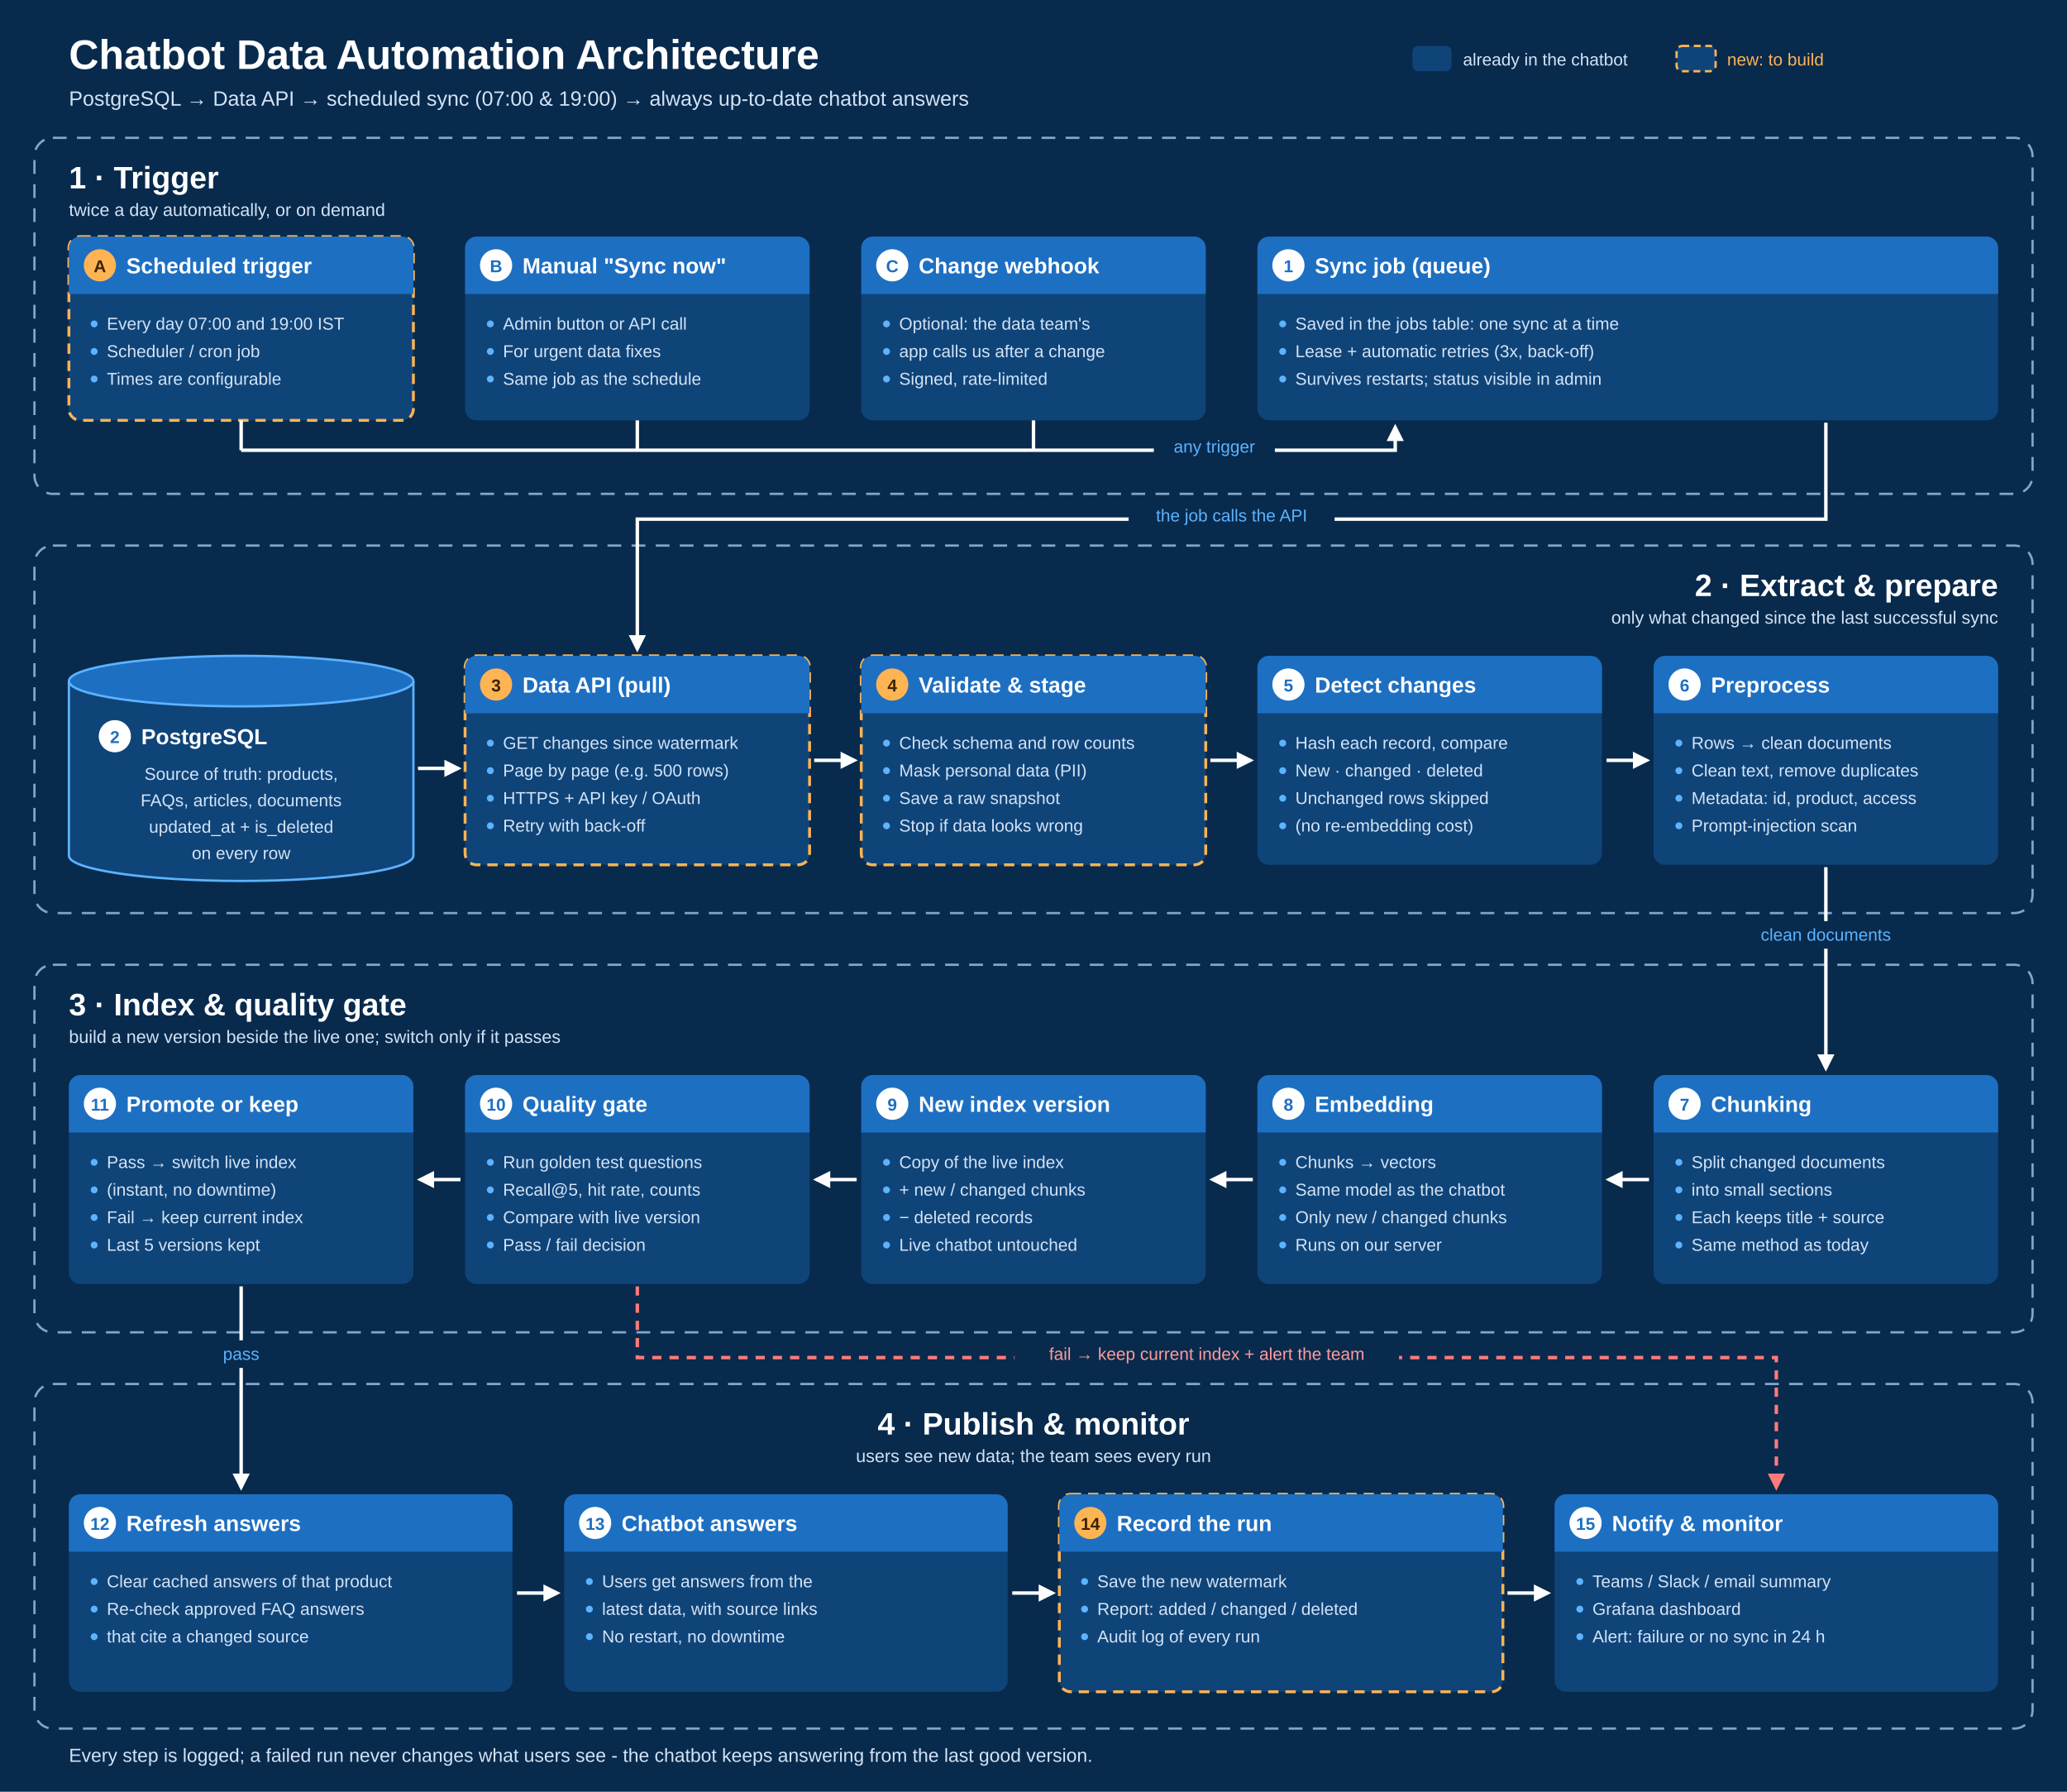
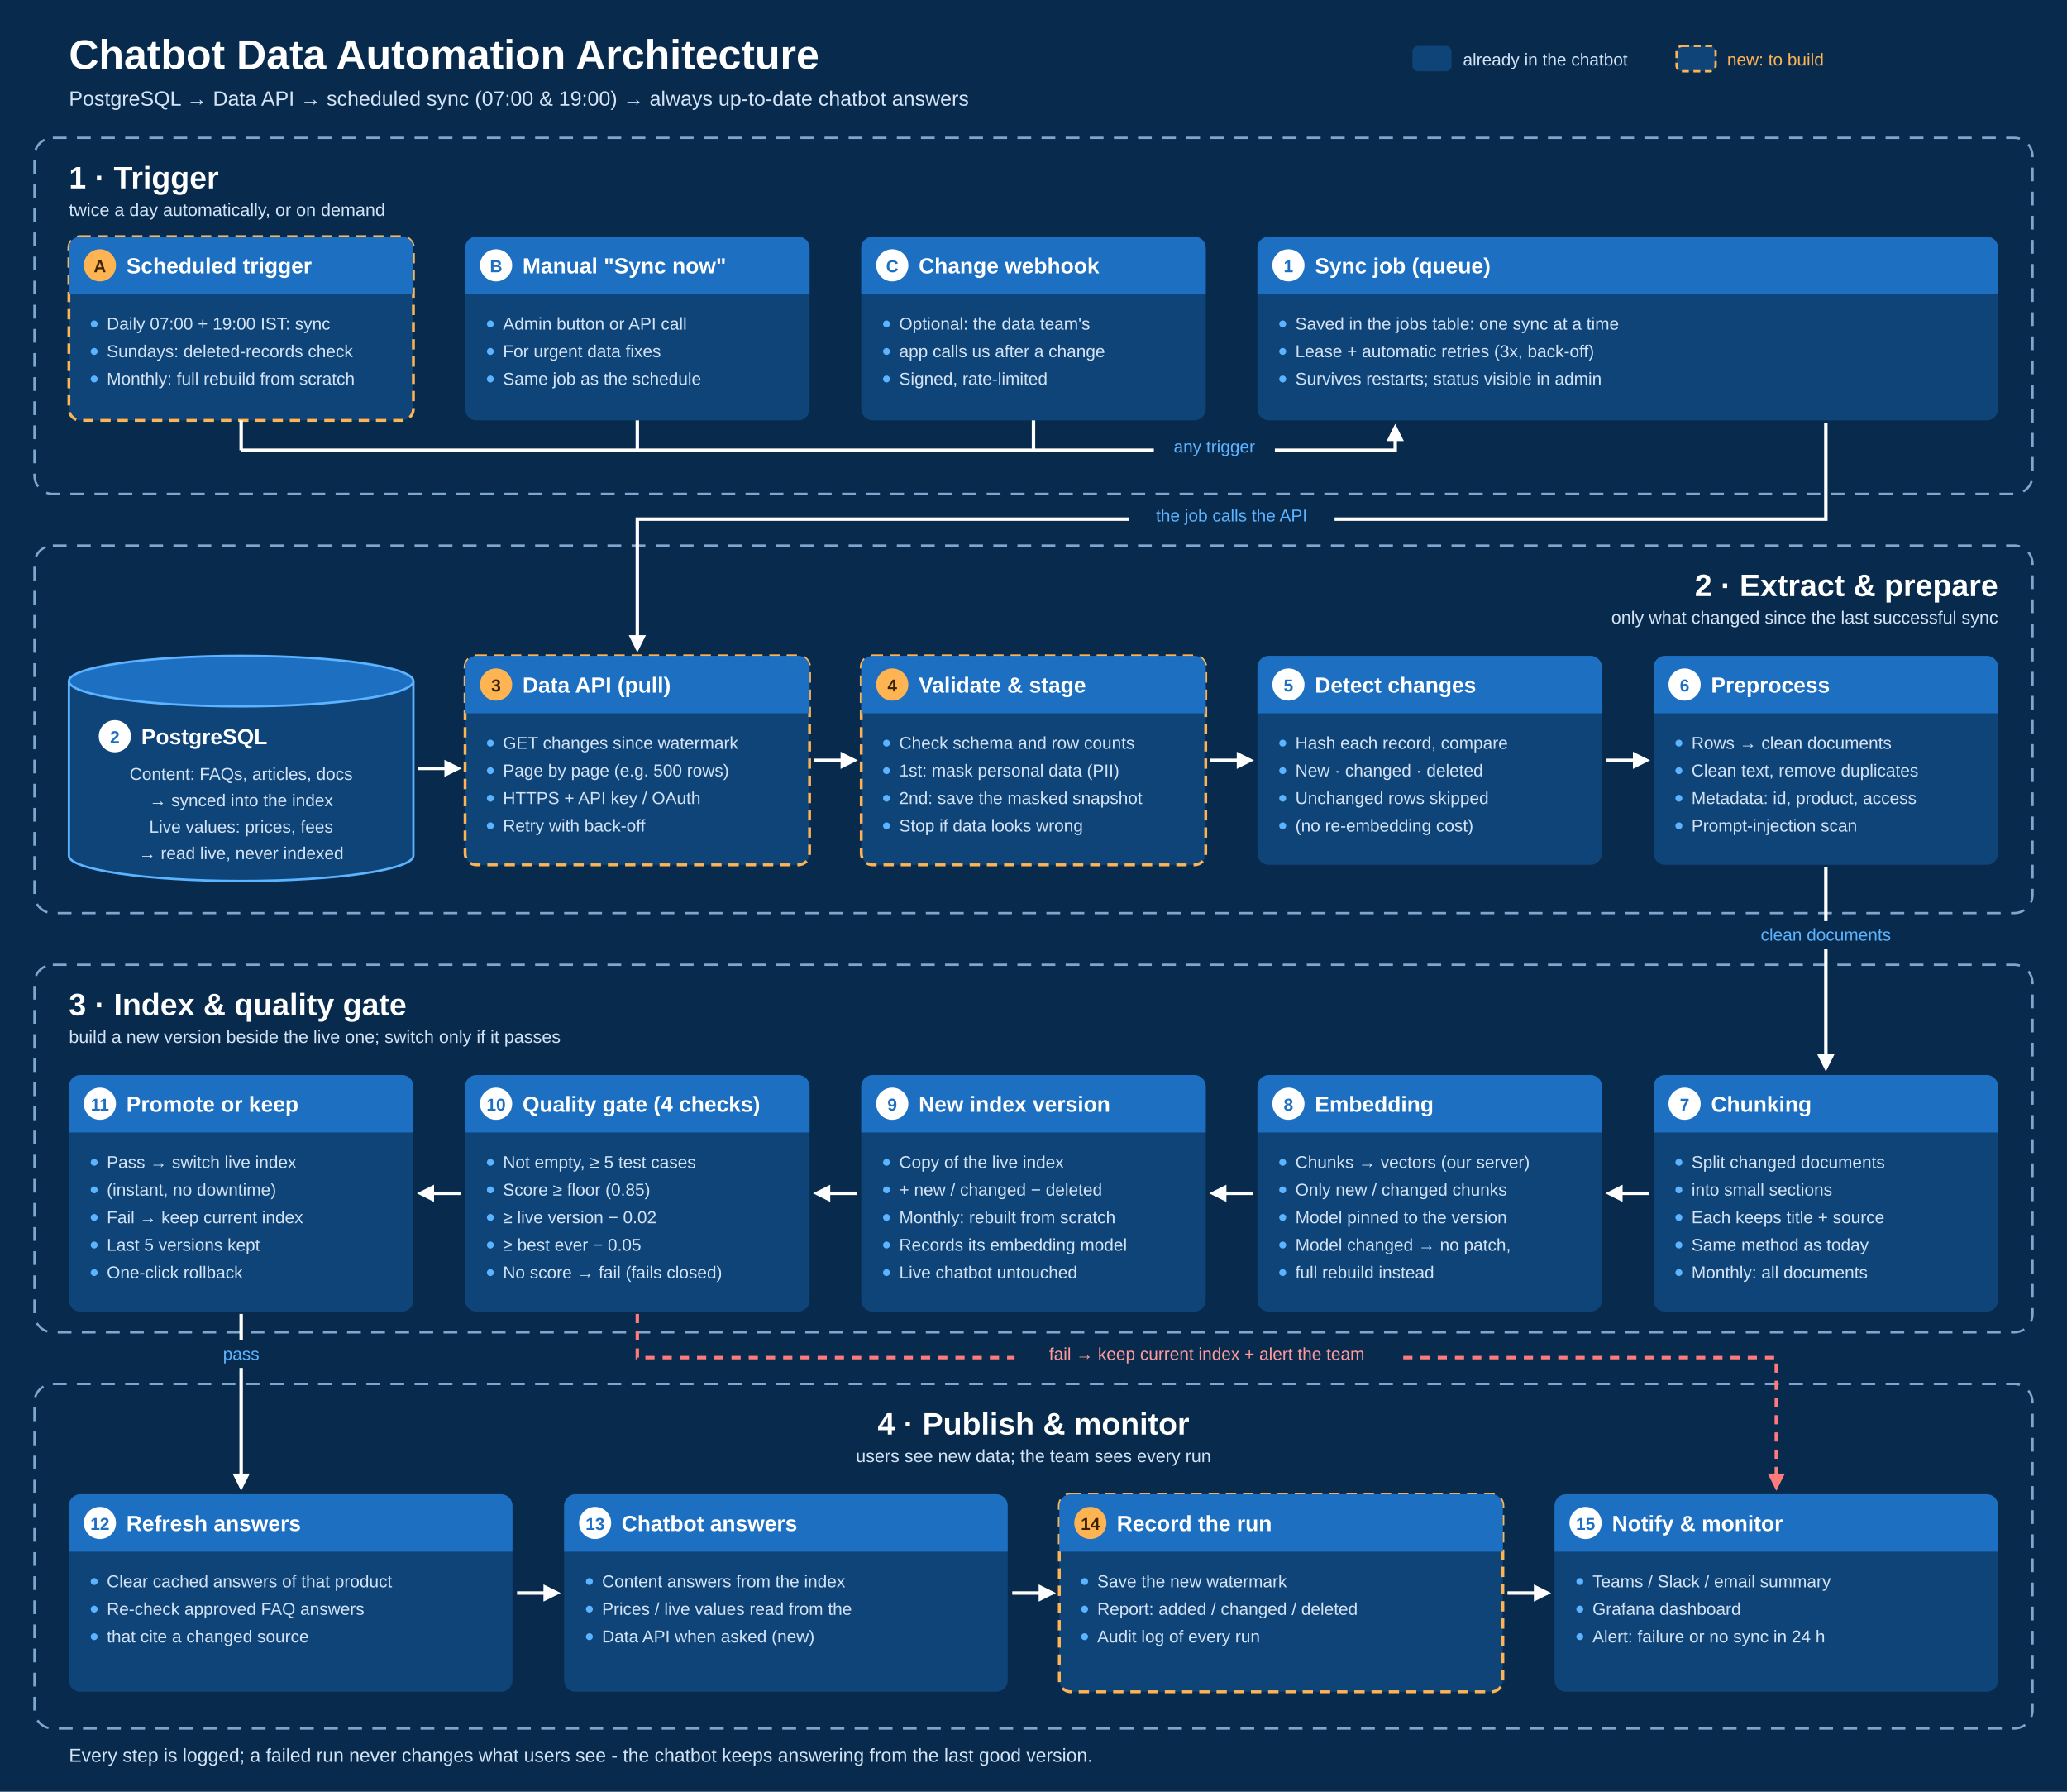
<svg xmlns="http://www.w3.org/2000/svg" viewBox="0 0 1800 1560" width="1800" height="1560" font-family="Segoe UI, Calibri, Arial, sans-serif">
  <defs>
    <marker id="ah" viewBox="0 0 10 10" refX="8" refY="5" markerWidth="5" markerHeight="5" orient="auto-start-reverse">
      <path d="M0,0 L10,5 L0,10 z" fill="#ffffff" />
    </marker>
    <marker id="ahr" viewBox="0 0 10 10" refX="8" refY="5" markerWidth="5" markerHeight="5" orient="auto-start-reverse">
      <path d="M0,0 L10,5 L0,10 z" fill="#ff7b7b" />
    </marker>
  </defs>
  <rect width="1800" height="1560" fill="#082a4d" />
  <text x="60" y="60" font-size="36" fill="#ffffff" font-weight="700" text-anchor="start">Chatbot Data Automation Architecture</text>
  <text x="60" y="92" font-size="18" fill="#d3e3f5" font-weight="400" text-anchor="start">PostgreSQL → Data API → scheduled sync (07:00 &amp; 19:00) → always up-to-date chatbot answers</text>
  <rect x="1230" y="40" width="34" height="22" rx="5" fill="#0f4479" />
  <text x="1274" y="57" font-size="15" fill="#d3e3f5" font-weight="400" text-anchor="start">already in the chatbot</text>
  <rect x="1460" y="40" width="34" height="22" rx="5" fill="#0f4479" stroke="#ffb454" stroke-width="2" stroke-dasharray="6 4" />
  <text x="1504" y="57" font-size="15" fill="#ffb454" font-weight="400" text-anchor="start">new: to build</text>
  <rect x="30" y="120" width="1740" height="310" rx="16" fill="none" stroke="#7fa6cc" stroke-width="2" stroke-dasharray="12 9" />
  <text x="60" y="164" font-size="27" fill="#ffffff" font-weight="600" text-anchor="start">1 · Trigger</text>
  <text x="60" y="188" font-size="15.5" fill="#d3e3f5" font-weight="400" text-anchor="start">twice a day automatically, or on demand</text>
  <rect x="60" y="206" width="300" height="160" rx="10" fill="#0f4479" stroke="#ffb454" stroke-width="2.5" stroke-dasharray="9 6" />
  <path d="M60,216 a10,10 0 0 1 10,-10 h280 a10,10 0 0 1 10,10 v40 h-300 z" fill="#1d6fc2" />
  <circle cx="87" cy="231" r="14" fill="#ffb454" />
  <text x="87" y="237" font-size="15" fill="#3a2400" font-weight="700" text-anchor="middle">A</text>
  <text x="110" y="238" font-size="19" fill="#ffffff" font-weight="600" text-anchor="start">Scheduled trigger</text>
  <circle cx="82" cy="282" r="3" fill="#5cb3ff" />
-   <text x="93" y="287" font-size="15" fill="#d3e3f5" font-weight="400" text-anchor="start">Every day 07:00 and 19:00 IST</text>
+   <text x="93" y="287" font-size="15" fill="#d3e3f5" font-weight="400" text-anchor="start">Daily 07:00 + 19:00 IST: sync</text>
  <circle cx="82" cy="306" r="3" fill="#5cb3ff" />
-   <text x="93" y="311" font-size="15" fill="#d3e3f5" font-weight="400" text-anchor="start">Scheduler / cron job</text>
+   <text x="93" y="311" font-size="15" fill="#d3e3f5" font-weight="400" text-anchor="start">Sundays: deleted-records check</text>
  <circle cx="82" cy="330" r="3" fill="#5cb3ff" />
-   <text x="93" y="335" font-size="15" fill="#d3e3f5" font-weight="400" text-anchor="start">Times are configurable</text>
+   <text x="93" y="335" font-size="15" fill="#d3e3f5" font-weight="400" text-anchor="start">Monthly: full rebuild from scratch</text>
  <rect x="405" y="206" width="300" height="160" rx="10" fill="#0f4479" stroke="none" stroke-width="2.5" />
  <path d="M405,216 a10,10 0 0 1 10,-10 h280 a10,10 0 0 1 10,10 v40 h-300 z" fill="#1d6fc2" />
  <circle cx="432" cy="231" r="14" fill="#ffffff" />
  <text x="432" y="237" font-size="15" fill="#1d6fc2" font-weight="700" text-anchor="middle">B</text>
  <text x="455" y="238" font-size="19" fill="#ffffff" font-weight="600" text-anchor="start">Manual "Sync now"</text>
  <circle cx="427" cy="282" r="3" fill="#5cb3ff" />
  <text x="438" y="287" font-size="15" fill="#d3e3f5" font-weight="400" text-anchor="start">Admin button or API call</text>
  <circle cx="427" cy="306" r="3" fill="#5cb3ff" />
  <text x="438" y="311" font-size="15" fill="#d3e3f5" font-weight="400" text-anchor="start">For urgent data fixes</text>
  <circle cx="427" cy="330" r="3" fill="#5cb3ff" />
  <text x="438" y="335" font-size="15" fill="#d3e3f5" font-weight="400" text-anchor="start">Same job as the schedule</text>
  <rect x="750" y="206" width="300" height="160" rx="10" fill="#0f4479" stroke="none" stroke-width="2.5" />
  <path d="M750,216 a10,10 0 0 1 10,-10 h280 a10,10 0 0 1 10,10 v40 h-300 z" fill="#1d6fc2" />
  <circle cx="777" cy="231" r="14" fill="#ffffff" />
  <text x="777" y="237" font-size="15" fill="#1d6fc2" font-weight="700" text-anchor="middle">C</text>
  <text x="800" y="238" font-size="19" fill="#ffffff" font-weight="600" text-anchor="start">Change webhook</text>
  <circle cx="772" cy="282" r="3" fill="#5cb3ff" />
  <text x="783" y="287" font-size="15" fill="#d3e3f5" font-weight="400" text-anchor="start">Optional: the data team's</text>
  <circle cx="772" cy="306" r="3" fill="#5cb3ff" />
  <text x="783" y="311" font-size="15" fill="#d3e3f5" font-weight="400" text-anchor="start">app calls us after a change</text>
  <circle cx="772" cy="330" r="3" fill="#5cb3ff" />
  <text x="783" y="335" font-size="15" fill="#d3e3f5" font-weight="400" text-anchor="start">Signed, rate-limited</text>
  <rect x="1095" y="206" width="645" height="160" rx="10" fill="#0f4479" stroke="none" stroke-width="2.5" />
  <path d="M1095,216 a10,10 0 0 1 10,-10 h625 a10,10 0 0 1 10,10 v40 h-645 z" fill="#1d6fc2" />
  <circle cx="1122" cy="231" r="14" fill="#ffffff" />
  <text x="1122" y="237" font-size="15" fill="#1d6fc2" font-weight="700" text-anchor="middle">1</text>
  <text x="1145" y="238" font-size="19" fill="#ffffff" font-weight="600" text-anchor="start">Sync job (queue)</text>
  <circle cx="1117" cy="282" r="3" fill="#5cb3ff" />
  <text x="1128" y="287" font-size="15" fill="#d3e3f5" font-weight="400" text-anchor="start">Saved in the jobs table: one sync at a time</text>
  <circle cx="1117" cy="306" r="3" fill="#5cb3ff" />
  <text x="1128" y="311" font-size="15" fill="#d3e3f5" font-weight="400" text-anchor="start">Lease + automatic retries (3x, back-off)</text>
  <circle cx="1117" cy="330" r="3" fill="#5cb3ff" />
  <text x="1128" y="335" font-size="15" fill="#d3e3f5" font-weight="400" text-anchor="start">Survives restarts; status visible in admin</text>
  <line x1="210.0" y1="366" x2="210.0" y2="392" stroke="#ffffff" stroke-width="3" />
  <line x1="555.0" y1="366" x2="555.0" y2="392" stroke="#ffffff" stroke-width="3" />
  <line x1="900.0" y1="366" x2="900.0" y2="392" stroke="#ffffff" stroke-width="3" />
  <polyline points="210.0,392 1215,392 1215,372" fill="none" stroke="#ffffff" stroke-width="3" marker-end="url(#ah)" />
  <rect x="1004.8" y="377" width="105.4" height="24" fill="#082a4d" />
  <text x="1057.5" y="394" font-size="15" fill="#5cb3ff" font-weight="400" text-anchor="middle">any trigger</text>
  <rect x="30" y="475" width="1740" height="320" rx="16" fill="none" stroke="#7fa6cc" stroke-width="2" stroke-dasharray="12 9" />
  <text x="1740" y="519" font-size="27" fill="#ffffff" font-weight="600" text-anchor="end">2 · Extract &amp; prepare</text>
  <text x="1740" y="543" font-size="15.5" fill="#d3e3f5" font-weight="400" text-anchor="end">only what changed since the last successful sync</text>
  <path d="M60,593 v152 a150.0,22 0 0 0 300,0 v-152" fill="#0f4479" stroke="#5cb3ff" stroke-width="2" />
  <ellipse cx="210.0" cy="593" rx="150.0" ry="22" fill="#1d6fc2" stroke="#5cb3ff" stroke-width="2" />
  <circle cx="100" cy="641" r="14" fill="#ffffff" />
  <text x="100" y="647" font-size="15" fill="#1d6fc2" font-weight="700" text-anchor="middle">2</text>
  <text x="123" y="648" font-size="19" fill="#ffffff" font-weight="600" text-anchor="start">PostgreSQL</text>
-   <text x="210.0" y="679" font-size="15" fill="#d3e3f5" font-weight="400" text-anchor="middle">Source of truth: products,</text>
-   <text x="210.0" y="702" font-size="15" fill="#d3e3f5" font-weight="400" text-anchor="middle">FAQs, articles, documents</text>
-   <text x="210.0" y="725" font-size="15" fill="#d3e3f5" font-weight="400" text-anchor="middle">updated_at + is_deleted</text>
-   <text x="210.0" y="748" font-size="15" fill="#d3e3f5" font-weight="400" text-anchor="middle">on every row</text>
+   <text x="210.0" y="679" font-size="15" fill="#d3e3f5" font-weight="400" text-anchor="middle">Content: FAQs, articles, docs</text>
+   <text x="210.0" y="702" font-size="15" fill="#d3e3f5" font-weight="400" text-anchor="middle">→ synced into the index</text>
+   <text x="210.0" y="725" font-size="15" fill="#d3e3f5" font-weight="400" text-anchor="middle">Live values: prices, fees</text>
+   <text x="210.0" y="748" font-size="15" fill="#d3e3f5" font-weight="400" text-anchor="middle">→ read live, never indexed</text>
  <rect x="405" y="571" width="300" height="182" rx="10" fill="#0f4479" stroke="#ffb454" stroke-width="2.5" stroke-dasharray="9 6" />
  <path d="M405,581 a10,10 0 0 1 10,-10 h280 a10,10 0 0 1 10,10 v40 h-300 z" fill="#1d6fc2" />
  <circle cx="432" cy="596" r="14" fill="#ffb454" />
  <text x="432" y="602" font-size="15" fill="#3a2400" font-weight="700" text-anchor="middle">3</text>
  <text x="455" y="603" font-size="19" fill="#ffffff" font-weight="600" text-anchor="start">Data API (pull)</text>
  <circle cx="427" cy="647" r="3" fill="#5cb3ff" />
  <text x="438" y="652" font-size="15" fill="#d3e3f5" font-weight="400" text-anchor="start">GET changes since watermark</text>
  <circle cx="427" cy="671" r="3" fill="#5cb3ff" />
  <text x="438" y="676" font-size="15" fill="#d3e3f5" font-weight="400" text-anchor="start">Page by page (e.g. 500 rows)</text>
  <circle cx="427" cy="695" r="3" fill="#5cb3ff" />
  <text x="438" y="700" font-size="15" fill="#d3e3f5" font-weight="400" text-anchor="start">HTTPS + API key / OAuth</text>
  <circle cx="427" cy="719" r="3" fill="#5cb3ff" />
  <text x="438" y="724" font-size="15" fill="#d3e3f5" font-weight="400" text-anchor="start">Retry with back-off</text>
  <rect x="750" y="571" width="300" height="182" rx="10" fill="#0f4479" stroke="#ffb454" stroke-width="2.5" stroke-dasharray="9 6" />
  <path d="M750,581 a10,10 0 0 1 10,-10 h280 a10,10 0 0 1 10,10 v40 h-300 z" fill="#1d6fc2" />
  <circle cx="777" cy="596" r="14" fill="#ffb454" />
  <text x="777" y="602" font-size="15" fill="#3a2400" font-weight="700" text-anchor="middle">4</text>
  <text x="800" y="603" font-size="19" fill="#ffffff" font-weight="600" text-anchor="start">Validate &amp; stage</text>
  <circle cx="772" cy="647" r="3" fill="#5cb3ff" />
  <text x="783" y="652" font-size="15" fill="#d3e3f5" font-weight="400" text-anchor="start">Check schema and row counts</text>
  <circle cx="772" cy="671" r="3" fill="#5cb3ff" />
-   <text x="783" y="676" font-size="15" fill="#d3e3f5" font-weight="400" text-anchor="start">Mask personal data (PII)</text>
+   <text x="783" y="676" font-size="15" fill="#d3e3f5" font-weight="400" text-anchor="start">1st: mask personal data (PII)</text>
  <circle cx="772" cy="695" r="3" fill="#5cb3ff" />
-   <text x="783" y="700" font-size="15" fill="#d3e3f5" font-weight="400" text-anchor="start">Save a raw snapshot</text>
+   <text x="783" y="700" font-size="15" fill="#d3e3f5" font-weight="400" text-anchor="start">2nd: save the masked snapshot</text>
  <circle cx="772" cy="719" r="3" fill="#5cb3ff" />
  <text x="783" y="724" font-size="15" fill="#d3e3f5" font-weight="400" text-anchor="start">Stop if data looks wrong</text>
  <rect x="1095" y="571" width="300" height="182" rx="10" fill="#0f4479" stroke="none" stroke-width="2.5" />
  <path d="M1095,581 a10,10 0 0 1 10,-10 h280 a10,10 0 0 1 10,10 v40 h-300 z" fill="#1d6fc2" />
  <circle cx="1122" cy="596" r="14" fill="#ffffff" />
  <text x="1122" y="602" font-size="15" fill="#1d6fc2" font-weight="700" text-anchor="middle">5</text>
  <text x="1145" y="603" font-size="19" fill="#ffffff" font-weight="600" text-anchor="start">Detect changes</text>
  <circle cx="1117" cy="647" r="3" fill="#5cb3ff" />
  <text x="1128" y="652" font-size="15" fill="#d3e3f5" font-weight="400" text-anchor="start">Hash each record, compare</text>
  <circle cx="1117" cy="671" r="3" fill="#5cb3ff" />
  <text x="1128" y="676" font-size="15" fill="#d3e3f5" font-weight="400" text-anchor="start">New · changed · deleted</text>
  <circle cx="1117" cy="695" r="3" fill="#5cb3ff" />
  <text x="1128" y="700" font-size="15" fill="#d3e3f5" font-weight="400" text-anchor="start">Unchanged rows skipped</text>
  <circle cx="1117" cy="719" r="3" fill="#5cb3ff" />
  <text x="1128" y="724" font-size="15" fill="#d3e3f5" font-weight="400" text-anchor="start">(no re-embedding cost)</text>
  <rect x="1440" y="571" width="300" height="182" rx="10" fill="#0f4479" stroke="none" stroke-width="2.5" />
  <path d="M1440,581 a10,10 0 0 1 10,-10 h280 a10,10 0 0 1 10,10 v40 h-300 z" fill="#1d6fc2" />
  <circle cx="1467" cy="596" r="14" fill="#ffffff" />
  <text x="1467" y="602" font-size="15" fill="#1d6fc2" font-weight="700" text-anchor="middle">6</text>
  <text x="1490" y="603" font-size="19" fill="#ffffff" font-weight="600" text-anchor="start">Preprocess</text>
  <circle cx="1462" cy="647" r="3" fill="#5cb3ff" />
  <text x="1473" y="652" font-size="15" fill="#d3e3f5" font-weight="400" text-anchor="start">Rows → clean documents</text>
  <circle cx="1462" cy="671" r="3" fill="#5cb3ff" />
  <text x="1473" y="676" font-size="15" fill="#d3e3f5" font-weight="400" text-anchor="start">Clean text, remove duplicates</text>
  <circle cx="1462" cy="695" r="3" fill="#5cb3ff" />
  <text x="1473" y="700" font-size="15" fill="#d3e3f5" font-weight="400" text-anchor="start">Metadata: id, product, access</text>
  <circle cx="1462" cy="719" r="3" fill="#5cb3ff" />
  <text x="1473" y="724" font-size="15" fill="#d3e3f5" font-weight="400" text-anchor="start">Prompt-injection scan</text>
  <line x1="364" y1="669.0" x2="399" y2="669.0" stroke="#ffffff" stroke-width="3" marker-end="url(#ah)" />
  <line x1="709" y1="662.0" x2="744" y2="662.0" stroke="#ffffff" stroke-width="3" marker-end="url(#ah)" />
  <line x1="1054" y1="662.0" x2="1089" y2="662.0" stroke="#ffffff" stroke-width="3" marker-end="url(#ah)" />
  <line x1="1399" y1="662.0" x2="1434" y2="662.0" stroke="#ffffff" stroke-width="3" marker-end="url(#ah)" />
  <polyline points="1590.0,368 1590.0,452 555.0,452 555.0,565" fill="none" stroke="#ffffff" stroke-width="3" marker-end="url(#ah)" />
  <rect x="982.8" y="437" width="179.4" height="24" fill="#082a4d" />
  <text x="1072.5" y="454" font-size="15" fill="#5cb3ff" font-weight="400" text-anchor="middle">the job calls the API</text>
  <rect x="30" y="840" width="1740" height="320" rx="16" fill="none" stroke="#7fa6cc" stroke-width="2" stroke-dasharray="12 9" />
  <text x="60" y="884" font-size="27" fill="#ffffff" font-weight="600" text-anchor="start">3 · Index &amp; quality gate</text>
  <text x="60" y="908" font-size="15.5" fill="#d3e3f5" font-weight="400" text-anchor="start">build a new version beside the live one; switch only if it passes</text>
-   <rect x="1440" y="936" width="300" height="182" rx="10" fill="#0f4479" stroke="none" stroke-width="2.5" />
+   <rect x="1440" y="936" width="300" height="206" rx="10" fill="#0f4479" stroke="none" stroke-width="2.5" />
  <path d="M1440,946 a10,10 0 0 1 10,-10 h280 a10,10 0 0 1 10,10 v40 h-300 z" fill="#1d6fc2" />
  <circle cx="1467" cy="961" r="14" fill="#ffffff" />
  <text x="1467" y="967" font-size="15" fill="#1d6fc2" font-weight="700" text-anchor="middle">7</text>
  <text x="1490" y="968" font-size="19" fill="#ffffff" font-weight="600" text-anchor="start">Chunking</text>
  <circle cx="1462" cy="1012" r="3" fill="#5cb3ff" />
  <text x="1473" y="1017" font-size="15" fill="#d3e3f5" font-weight="400" text-anchor="start">Split changed documents</text>
  <circle cx="1462" cy="1036" r="3" fill="#5cb3ff" />
  <text x="1473" y="1041" font-size="15" fill="#d3e3f5" font-weight="400" text-anchor="start">into small sections</text>
  <circle cx="1462" cy="1060" r="3" fill="#5cb3ff" />
  <text x="1473" y="1065" font-size="15" fill="#d3e3f5" font-weight="400" text-anchor="start">Each keeps title + source</text>
  <circle cx="1462" cy="1084" r="3" fill="#5cb3ff" />
  <text x="1473" y="1089" font-size="15" fill="#d3e3f5" font-weight="400" text-anchor="start">Same method as today</text>
-   <rect x="1095" y="936" width="300" height="182" rx="10" fill="#0f4479" stroke="none" stroke-width="2.5" />
+   <circle cx="1462" cy="1108" r="3" fill="#5cb3ff" />
+   <text x="1473" y="1113" font-size="15" fill="#d3e3f5" font-weight="400" text-anchor="start">Monthly: all documents</text>
+   <rect x="1095" y="936" width="300" height="206" rx="10" fill="#0f4479" stroke="none" stroke-width="2.5" />
  <path d="M1095,946 a10,10 0 0 1 10,-10 h280 a10,10 0 0 1 10,10 v40 h-300 z" fill="#1d6fc2" />
  <circle cx="1122" cy="961" r="14" fill="#ffffff" />
  <text x="1122" y="967" font-size="15" fill="#1d6fc2" font-weight="700" text-anchor="middle">8</text>
  <text x="1145" y="968" font-size="19" fill="#ffffff" font-weight="600" text-anchor="start">Embedding</text>
  <circle cx="1117" cy="1012" r="3" fill="#5cb3ff" />
-   <text x="1128" y="1017" font-size="15" fill="#d3e3f5" font-weight="400" text-anchor="start">Chunks → vectors</text>
+   <text x="1128" y="1017" font-size="15" fill="#d3e3f5" font-weight="400" text-anchor="start">Chunks → vectors (our server)</text>
  <circle cx="1117" cy="1036" r="3" fill="#5cb3ff" />
-   <text x="1128" y="1041" font-size="15" fill="#d3e3f5" font-weight="400" text-anchor="start">Same model as the chatbot</text>
+   <text x="1128" y="1041" font-size="15" fill="#d3e3f5" font-weight="400" text-anchor="start">Only new / changed chunks</text>
  <circle cx="1117" cy="1060" r="3" fill="#5cb3ff" />
-   <text x="1128" y="1065" font-size="15" fill="#d3e3f5" font-weight="400" text-anchor="start">Only new / changed chunks</text>
+   <text x="1128" y="1065" font-size="15" fill="#d3e3f5" font-weight="400" text-anchor="start">Model pinned to the version</text>
  <circle cx="1117" cy="1084" r="3" fill="#5cb3ff" />
-   <text x="1128" y="1089" font-size="15" fill="#d3e3f5" font-weight="400" text-anchor="start">Runs on our server</text>
-   <rect x="750" y="936" width="300" height="182" rx="10" fill="#0f4479" stroke="none" stroke-width="2.5" />
+   <text x="1128" y="1089" font-size="15" fill="#d3e3f5" font-weight="400" text-anchor="start">Model changed → no patch,</text>
+   <circle cx="1117" cy="1108" r="3" fill="#5cb3ff" />
+   <text x="1128" y="1113" font-size="15" fill="#d3e3f5" font-weight="400" text-anchor="start">full rebuild instead</text>
+   <rect x="750" y="936" width="300" height="206" rx="10" fill="#0f4479" stroke="none" stroke-width="2.5" />
  <path d="M750,946 a10,10 0 0 1 10,-10 h280 a10,10 0 0 1 10,10 v40 h-300 z" fill="#1d6fc2" />
  <circle cx="777" cy="961" r="14" fill="#ffffff" />
  <text x="777" y="967" font-size="15" fill="#1d6fc2" font-weight="700" text-anchor="middle">9</text>
  <text x="800" y="968" font-size="19" fill="#ffffff" font-weight="600" text-anchor="start">New index version</text>
  <circle cx="772" cy="1012" r="3" fill="#5cb3ff" />
  <text x="783" y="1017" font-size="15" fill="#d3e3f5" font-weight="400" text-anchor="start">Copy of the live index</text>
  <circle cx="772" cy="1036" r="3" fill="#5cb3ff" />
-   <text x="783" y="1041" font-size="15" fill="#d3e3f5" font-weight="400" text-anchor="start">+ new / changed chunks</text>
+   <text x="783" y="1041" font-size="15" fill="#d3e3f5" font-weight="400" text-anchor="start">+ new / changed − deleted</text>
  <circle cx="772" cy="1060" r="3" fill="#5cb3ff" />
-   <text x="783" y="1065" font-size="15" fill="#d3e3f5" font-weight="400" text-anchor="start">− deleted records</text>
+   <text x="783" y="1065" font-size="15" fill="#d3e3f5" font-weight="400" text-anchor="start">Monthly: rebuilt from scratch</text>
  <circle cx="772" cy="1084" r="3" fill="#5cb3ff" />
-   <text x="783" y="1089" font-size="15" fill="#d3e3f5" font-weight="400" text-anchor="start">Live chatbot untouched</text>
-   <rect x="405" y="936" width="300" height="182" rx="10" fill="#0f4479" stroke="none" stroke-width="2.5" />
+   <text x="783" y="1089" font-size="15" fill="#d3e3f5" font-weight="400" text-anchor="start">Records its embedding model</text>
+   <circle cx="772" cy="1108" r="3" fill="#5cb3ff" />
+   <text x="783" y="1113" font-size="15" fill="#d3e3f5" font-weight="400" text-anchor="start">Live chatbot untouched</text>
+   <rect x="405" y="936" width="300" height="206" rx="10" fill="#0f4479" stroke="none" stroke-width="2.5" />
  <path d="M405,946 a10,10 0 0 1 10,-10 h280 a10,10 0 0 1 10,10 v40 h-300 z" fill="#1d6fc2" />
  <circle cx="432" cy="961" r="14" fill="#ffffff" />
  <text x="432" y="967" font-size="15" fill="#1d6fc2" font-weight="700" text-anchor="middle">10</text>
-   <text x="455" y="968" font-size="19" fill="#ffffff" font-weight="600" text-anchor="start">Quality gate</text>
+   <text x="455" y="968" font-size="19" fill="#ffffff" font-weight="600" text-anchor="start">Quality gate (4 checks)</text>
  <circle cx="427" cy="1012" r="3" fill="#5cb3ff" />
-   <text x="438" y="1017" font-size="15" fill="#d3e3f5" font-weight="400" text-anchor="start">Run golden test questions</text>
+   <text x="438" y="1017" font-size="15" fill="#d3e3f5" font-weight="400" text-anchor="start">Not empty, ≥ 5 test cases</text>
  <circle cx="427" cy="1036" r="3" fill="#5cb3ff" />
-   <text x="438" y="1041" font-size="15" fill="#d3e3f5" font-weight="400" text-anchor="start">Recall@5, hit rate, counts</text>
+   <text x="438" y="1041" font-size="15" fill="#d3e3f5" font-weight="400" text-anchor="start">Score ≥ floor (0.85)</text>
  <circle cx="427" cy="1060" r="3" fill="#5cb3ff" />
-   <text x="438" y="1065" font-size="15" fill="#d3e3f5" font-weight="400" text-anchor="start">Compare with live version</text>
+   <text x="438" y="1065" font-size="15" fill="#d3e3f5" font-weight="400" text-anchor="start">≥ live version − 0.02</text>
  <circle cx="427" cy="1084" r="3" fill="#5cb3ff" />
-   <text x="438" y="1089" font-size="15" fill="#d3e3f5" font-weight="400" text-anchor="start">Pass / fail decision</text>
-   <rect x="60" y="936" width="300" height="182" rx="10" fill="#0f4479" stroke="none" stroke-width="2.5" />
+   <text x="438" y="1089" font-size="15" fill="#d3e3f5" font-weight="400" text-anchor="start">≥ best ever − 0.05</text>
+   <circle cx="427" cy="1108" r="3" fill="#5cb3ff" />
+   <text x="438" y="1113" font-size="15" fill="#d3e3f5" font-weight="400" text-anchor="start">No score → fail (fails closed)</text>
+   <rect x="60" y="936" width="300" height="206" rx="10" fill="#0f4479" stroke="none" stroke-width="2.5" />
  <path d="M60,946 a10,10 0 0 1 10,-10 h280 a10,10 0 0 1 10,10 v40 h-300 z" fill="#1d6fc2" />
  <circle cx="87" cy="961" r="14" fill="#ffffff" />
  <text x="87" y="967" font-size="15" fill="#1d6fc2" font-weight="700" text-anchor="middle">11</text>
  <text x="110" y="968" font-size="19" fill="#ffffff" font-weight="600" text-anchor="start">Promote or keep</text>
  <circle cx="82" cy="1012" r="3" fill="#5cb3ff" />
  <text x="93" y="1017" font-size="15" fill="#d3e3f5" font-weight="400" text-anchor="start">Pass → switch live index</text>
  <circle cx="82" cy="1036" r="3" fill="#5cb3ff" />
  <text x="93" y="1041" font-size="15" fill="#d3e3f5" font-weight="400" text-anchor="start">(instant, no downtime)</text>
  <circle cx="82" cy="1060" r="3" fill="#5cb3ff" />
  <text x="93" y="1065" font-size="15" fill="#d3e3f5" font-weight="400" text-anchor="start">Fail → keep current index</text>
  <circle cx="82" cy="1084" r="3" fill="#5cb3ff" />
  <text x="93" y="1089" font-size="15" fill="#d3e3f5" font-weight="400" text-anchor="start">Last 5 versions kept</text>
-   <line x1="1436" y1="1027.0" x2="1401" y2="1027.0" stroke="#ffffff" stroke-width="3" marker-end="url(#ah)" />
-   <line x1="1091" y1="1027.0" x2="1056" y2="1027.0" stroke="#ffffff" stroke-width="3" marker-end="url(#ah)" />
-   <line x1="746" y1="1027.0" x2="711" y2="1027.0" stroke="#ffffff" stroke-width="3" marker-end="url(#ah)" />
-   <line x1="401" y1="1027.0" x2="366" y2="1027.0" stroke="#ffffff" stroke-width="3" marker-end="url(#ah)" />
+   <circle cx="82" cy="1108" r="3" fill="#5cb3ff" />
+   <text x="93" y="1113" font-size="15" fill="#d3e3f5" font-weight="400" text-anchor="start">One-click rollback</text>
+   <line x1="1436" y1="1039.0" x2="1401" y2="1039.0" stroke="#ffffff" stroke-width="3" marker-end="url(#ah)" />
+   <line x1="1091" y1="1039.0" x2="1056" y2="1039.0" stroke="#ffffff" stroke-width="3" marker-end="url(#ah)" />
+   <line x1="746" y1="1039.0" x2="711" y2="1039.0" stroke="#ffffff" stroke-width="3" marker-end="url(#ah)" />
+   <line x1="401" y1="1039.0" x2="366" y2="1039.0" stroke="#ffffff" stroke-width="3" marker-end="url(#ah)" />
  <polyline points="1590.0,755 1590.0,930" fill="none" stroke="#ffffff" stroke-width="3" marker-end="url(#ah)" />
  <rect x="1522.5" y="802" width="135.0" height="24" fill="#082a4d" />
  <text x="1590.0" y="819" font-size="15" fill="#5cb3ff" font-weight="400" text-anchor="middle">clean documents</text>
  <rect x="30" y="1205" width="1740" height="300" rx="16" fill="none" stroke="#7fa6cc" stroke-width="2" stroke-dasharray="12 9" />
  <text x="900.0" y="1249" font-size="27" fill="#ffffff" font-weight="600" text-anchor="middle">4 · Publish &amp; monitor</text>
  <text x="900.0" y="1273" font-size="15.5" fill="#d3e3f5" font-weight="400" text-anchor="middle">users see new data; the team sees every run</text>
  <rect x="60.0" y="1301" width="386.25" height="172" rx="10" fill="#0f4479" stroke="none" stroke-width="2.5" />
  <path d="M60.0,1311 a10,10 0 0 1 10,-10 h366.25 a10,10 0 0 1 10,10 v40 h-386.25 z" fill="#1d6fc2" />
  <circle cx="87.0" cy="1326" r="14" fill="#ffffff" />
  <text x="87.0" y="1332" font-size="15" fill="#1d6fc2" font-weight="700" text-anchor="middle">12</text>
  <text x="110.0" y="1333" font-size="19" fill="#ffffff" font-weight="600" text-anchor="start">Refresh answers</text>
  <circle cx="82.0" cy="1377" r="3" fill="#5cb3ff" />
  <text x="93.0" y="1382" font-size="15" fill="#d3e3f5" font-weight="400" text-anchor="start">Clear cached answers of that product</text>
  <circle cx="82.0" cy="1401" r="3" fill="#5cb3ff" />
  <text x="93.0" y="1406" font-size="15" fill="#d3e3f5" font-weight="400" text-anchor="start">Re-check approved FAQ answers</text>
  <circle cx="82.0" cy="1425" r="3" fill="#5cb3ff" />
  <text x="93.0" y="1430" font-size="15" fill="#d3e3f5" font-weight="400" text-anchor="start">that cite a changed source</text>
  <rect x="491.25" y="1301" width="386.25" height="172" rx="10" fill="#0f4479" stroke="none" stroke-width="2.5" />
  <path d="M491.25,1311 a10,10 0 0 1 10,-10 h366.25 a10,10 0 0 1 10,10 v40 h-386.25 z" fill="#1d6fc2" />
  <circle cx="518.25" cy="1326" r="14" fill="#ffffff" />
  <text x="518.25" y="1332" font-size="15" fill="#1d6fc2" font-weight="700" text-anchor="middle">13</text>
  <text x="541.25" y="1333" font-size="19" fill="#ffffff" font-weight="600" text-anchor="start">Chatbot answers</text>
  <circle cx="513.25" cy="1377" r="3" fill="#5cb3ff" />
-   <text x="524.25" y="1382" font-size="15" fill="#d3e3f5" font-weight="400" text-anchor="start">Users get answers from the</text>
+   <text x="524.25" y="1382" font-size="15" fill="#d3e3f5" font-weight="400" text-anchor="start">Content answers from the index</text>
  <circle cx="513.25" cy="1401" r="3" fill="#5cb3ff" />
-   <text x="524.25" y="1406" font-size="15" fill="#d3e3f5" font-weight="400" text-anchor="start">latest data, with source links</text>
+   <text x="524.25" y="1406" font-size="15" fill="#d3e3f5" font-weight="400" text-anchor="start">Prices / live values read from the</text>
  <circle cx="513.25" cy="1425" r="3" fill="#5cb3ff" />
-   <text x="524.25" y="1430" font-size="15" fill="#d3e3f5" font-weight="400" text-anchor="start">No restart, no downtime</text>
+   <text x="524.25" y="1430" font-size="15" fill="#d3e3f5" font-weight="400" text-anchor="start">Data API when asked (new)</text>
  <rect x="922.5" y="1301" width="386.25" height="172" rx="10" fill="#0f4479" stroke="#ffb454" stroke-width="2.5" stroke-dasharray="9 6" />
  <path d="M922.5,1311 a10,10 0 0 1 10,-10 h366.25 a10,10 0 0 1 10,10 v40 h-386.25 z" fill="#1d6fc2" />
  <circle cx="949.5" cy="1326" r="14" fill="#ffb454" />
  <text x="949.5" y="1332" font-size="15" fill="#3a2400" font-weight="700" text-anchor="middle">14</text>
  <text x="972.5" y="1333" font-size="19" fill="#ffffff" font-weight="600" text-anchor="start">Record the run</text>
  <circle cx="944.5" cy="1377" r="3" fill="#5cb3ff" />
  <text x="955.5" y="1382" font-size="15" fill="#d3e3f5" font-weight="400" text-anchor="start">Save the new watermark</text>
  <circle cx="944.5" cy="1401" r="3" fill="#5cb3ff" />
  <text x="955.5" y="1406" font-size="15" fill="#d3e3f5" font-weight="400" text-anchor="start">Report: added / changed / deleted</text>
  <circle cx="944.5" cy="1425" r="3" fill="#5cb3ff" />
  <text x="955.5" y="1430" font-size="15" fill="#d3e3f5" font-weight="400" text-anchor="start">Audit log of every run</text>
  <rect x="1353.75" y="1301" width="386.25" height="172" rx="10" fill="#0f4479" stroke="none" stroke-width="2.5" />
  <path d="M1353.75,1311 a10,10 0 0 1 10,-10 h366.25 a10,10 0 0 1 10,10 v40 h-386.25 z" fill="#1d6fc2" />
  <circle cx="1380.75" cy="1326" r="14" fill="#ffffff" />
  <text x="1380.75" y="1332" font-size="15" fill="#1d6fc2" font-weight="700" text-anchor="middle">15</text>
  <text x="1403.75" y="1333" font-size="19" fill="#ffffff" font-weight="600" text-anchor="start">Notify &amp; monitor</text>
  <circle cx="1375.75" cy="1377" r="3" fill="#5cb3ff" />
  <text x="1386.75" y="1382" font-size="15" fill="#d3e3f5" font-weight="400" text-anchor="start">Teams / Slack / email summary</text>
  <circle cx="1375.75" cy="1401" r="3" fill="#5cb3ff" />
  <text x="1386.75" y="1406" font-size="15" fill="#d3e3f5" font-weight="400" text-anchor="start">Grafana dashboard</text>
  <circle cx="1375.75" cy="1425" r="3" fill="#5cb3ff" />
  <text x="1386.75" y="1430" font-size="15" fill="#d3e3f5" font-weight="400" text-anchor="start">Alert: failure or no sync in 24 h</text>
  <line x1="450.25" y1="1387.0" x2="485.25" y2="1387.0" stroke="#ffffff" stroke-width="3" marker-end="url(#ah)" />
  <line x1="881.5" y1="1387.0" x2="916.5" y2="1387.0" stroke="#ffffff" stroke-width="3" marker-end="url(#ah)" />
  <line x1="1312.75" y1="1387.0" x2="1347.75" y2="1387.0" stroke="#ffffff" stroke-width="3" marker-end="url(#ah)" />
-   <polyline points="210.0,1120 210.0,1295" fill="none" stroke="#ffffff" stroke-width="3" marker-end="url(#ah)" />
+   <polyline points="210.0,1144 210.0,1295" fill="none" stroke="#ffffff" stroke-width="3" marker-end="url(#ah)" />
  <rect x="183.2" y="1167" width="53.6" height="24" fill="#082a4d" />
  <text x="210.0" y="1184" font-size="15" fill="#5cb3ff" font-weight="400" text-anchor="middle">pass</text>
-   <polyline points="555.0,1120 555.0,1182 1546.875,1182 1546.875,1295" fill="none" stroke="#ff7b7b" stroke-width="3" stroke-dasharray="8 7" marker-end="url(#ahr)" />
+   <polyline points="555.0,1144 555.0,1182 1546.875,1182 1546.875,1295" fill="none" stroke="#ff7b7b" stroke-width="3" stroke-dasharray="8 7" marker-end="url(#ahr)" />
  <rect x="883.538" y="1167" width="334.8" height="24" fill="#082a4d" />
  <text x="1050.938" y="1184" font-size="15" fill="#ff9b9b" font-weight="400" text-anchor="middle">fail → keep current index + alert the team</text>
  <text x="60" y="1534" font-size="16.5" fill="#d3e3f5" font-weight="400" text-anchor="start">Every step is logged; a failed run never changes what users see - the chatbot keeps answering from the last good version.</text>
</svg>
